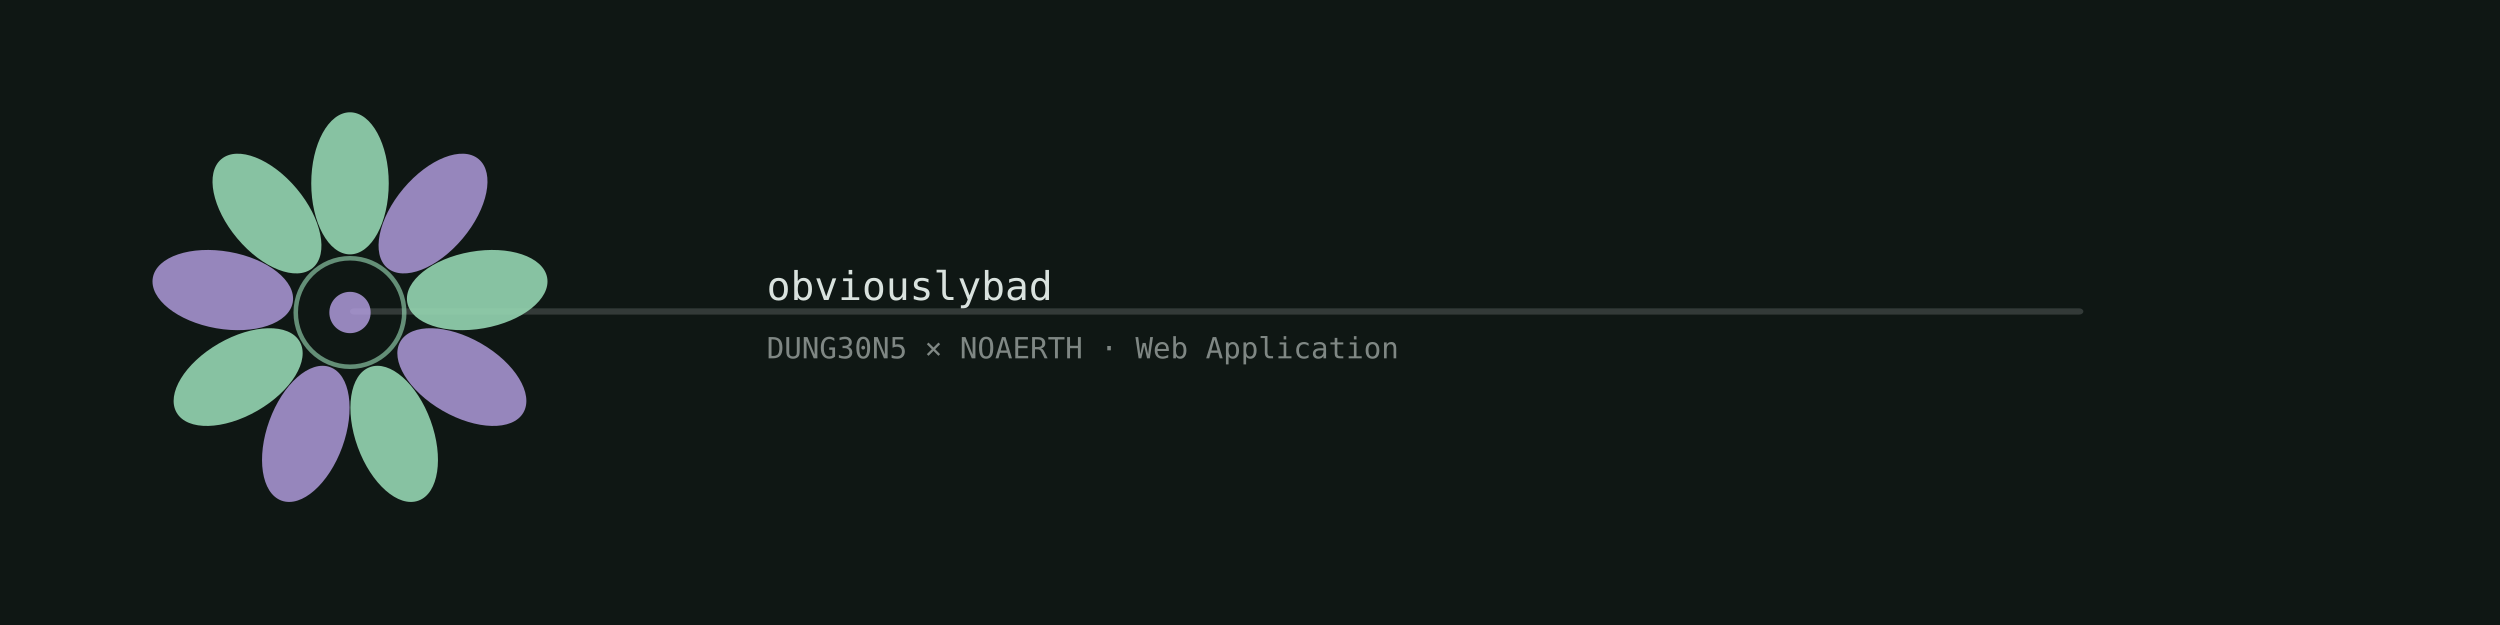
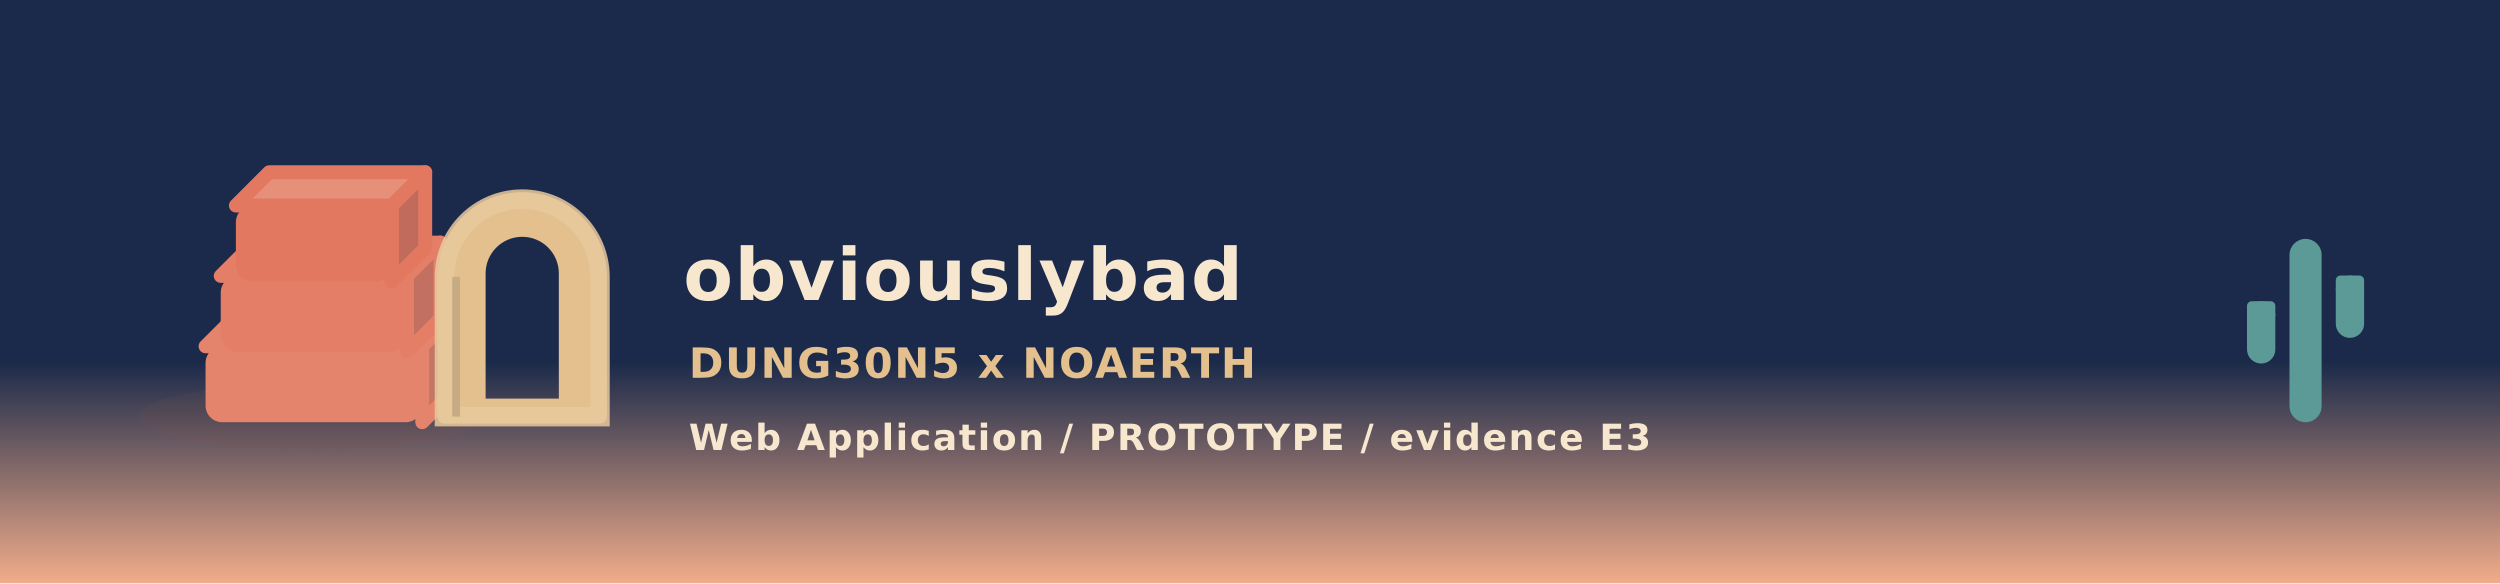
- <svg xmlns="http://www.w3.org/2000/svg" viewBox="0 0 1200 300" width="1200" height="300" role="img" aria-label="obviouslybad identity object">
-   <rect width="1200" height="300" fill="#0f1714" />
-   <defs>
-     <linearGradient id="gft" x1="0" y1="0" x2="1" y2="1">
-       <stop offset="0%" stop-color="#95d5b2" />
-       <stop offset="100%" stop-color="#b8a1e6" />
-     </linearGradient>
-   </defs>
-   <rect x="168.00" y="148.00" width="832.00" height="3.00" rx="2.00" fill="rgba(240,248,244,0.160)" opacity="1.00" />
-   <g>
-     <ellipse cx="168.00" cy="88.00" rx="18.60" ry="34.10" fill="rgba(149,213,178,0.900)" opacity="1.00" transform="rotate(0.0 168.00 88.00)" />
-     <ellipse cx="207.85" cy="102.51" rx="18.60" ry="34.10" fill="rgba(184,161,230,0.800)" opacity="1.00" transform="rotate(40.0 207.85 102.51)" />
-     <ellipse cx="229.06" cy="139.23" rx="18.60" ry="34.10" fill="rgba(149,213,178,0.900)" opacity="1.00" transform="rotate(80.0 229.06 139.23)" />
-     <ellipse cx="221.69" cy="181.00" rx="18.60" ry="34.10" fill="rgba(184,161,230,0.800)" opacity="1.00" transform="rotate(120.0 221.69 181.00)" />
-     <ellipse cx="189.21" cy="208.26" rx="18.60" ry="34.10" fill="rgba(149,213,178,0.900)" opacity="1.00" transform="rotate(160.0 189.21 208.26)" />
-     <ellipse cx="146.79" cy="208.26" rx="18.60" ry="34.10" fill="rgba(184,161,230,0.800)" opacity="1.00" transform="rotate(200.0 146.79 208.26)" />
-     <ellipse cx="114.31" cy="181.00" rx="18.60" ry="34.10" fill="rgba(149,213,178,0.900)" opacity="1.00" transform="rotate(240.0 114.31 181.00)" />
-     <ellipse cx="106.94" cy="139.23" rx="18.60" ry="34.10" fill="rgba(184,161,230,0.800)" opacity="1.00" transform="rotate(280.0 106.94 139.23)" />
-     <ellipse cx="128.15" cy="102.51" rx="18.60" ry="34.10" fill="rgba(149,213,178,0.900)" opacity="1.00" transform="rotate(320.0 128.15 102.51)" />
-     <circle cx="168.00" cy="150.00" r="26.04" fill="none" stroke="rgba(149,213,178,0.900)" stroke-width="2.17" opacity="0.70" />
-     <circle cx="168.00" cy="150.00" r="9.92" fill="rgba(184,161,230,0.800)" opacity="1.00" />
-   </g>
-   <text x="368" y="144" font-family="ui-monospace,Menlo,monospace" font-size="19" fill="rgba(240,248,244,0.900)">obviouslybad</text>
-   <text x="368" y="172" font-family="ui-monospace,Menlo,monospace" font-size="14" fill="rgba(240,248,244,0.500)">DUNG30N5 × NOAERTH · Web Application</text>
+ <svg xmlns="http://www.w3.org/2000/svg" width="900" height="210" viewBox="0 0 900 210" role="img" aria-label="obviouslybad - identity object">
+   <linearGradient id="skyf" x1="0" y1="0" x2="0" y2="1">
+     <stop offset="0" stop-color="#1b2a4a" />
+     <stop offset="0.62" stop-color="#1b2a4a" />
+     <stop offset="1" stop-color="#f3ad8a" />
+   </linearGradient>
+   <rect width="900" height="210" fill="url(#skyf)" />
+   <rect x="0" y="352" width="900" height="-142" fill="#e3c08d" />
+   <rect x="0" y="352" width="900" height="3" fill="#e6c596" />
+   <ellipse cx="112" cy="150" rx="62" ry="12" fill="rgba(138,90,68,0.11)" />
+   <path d="M74,124.67 L152,124.67 L164,112.67 L86,112.67 Z" fill="#e99a82" stroke="#e5846c" stroke-width="5" stroke-linejoin="round" />
+   <path d="M152,124.67 L164,112.67 L164,140 L152,152 Z" fill="#c37566" stroke="#e5846c" stroke-width="5" stroke-linejoin="round" />
+   <rect x="74" y="124.67" width="78" height="27.33" rx="6" fill="#e5846c" />
+   <path d="M79.46,99.33 L146.54,99.33 L158.54,87.33 L91.46,87.33 Z" fill="#e8957d" stroke="#e47e66" stroke-width="5" stroke-linejoin="round" />
+   <path d="M146.54,99.33 L158.54,87.33 L158.54,114.67 L146.54,126.67 Z" fill="#c27061" stroke="#e47e66" stroke-width="5" stroke-linejoin="round" />
+   <rect x="79.46" y="99.33" width="67.08" height="27.33" rx="6" fill="#e47e66" />
+   <path d="M84.92,74 L141.08,74 L153.08,62 L96.92,62 Z" fill="#e79079" stroke="#e37861" stroke-width="5" stroke-linejoin="round" />
+   <path d="M141.08,74 L153.08,62 L153.08,89.33 L141.08,101.33 Z" fill="#c16b5d" stroke="#e37861" stroke-width="5" stroke-linejoin="round" />
+   <rect x="84.92" y="74" width="56.16" height="27.33" rx="6" fill="#e37861" />
+   <path d="M160,150 L160,99.68 A28,28 0 0 1 216,99.68 L216,150 Z M172.32,146 L172.32,98.43 A15.68,15.68 0 0 1 203.68,98.43 L203.68,146 Z" fill="#e3c08d" fill-rule="evenodd" stroke="#e3c08d" stroke-width="5" stroke-linejoin="round" />
+   <path d="M160,150 L160,99.68 A28,28 0 0 1 216,99.68 L216,150 Z" fill="none" stroke="#e8c99d" stroke-width="7" stroke-linecap="round" opacity="0.85" />
+   <rect x="162.8" y="99.68" width="2.8" height="50.32" fill="#c7ab84" />
+   <text x="246" y="108" font-family="Verdana,DejaVu Sans,sans-serif" font-size="26" font-weight="700" letter-spacing="0.6" fill="#f6e7ce" text-anchor="start">obviouslybad</text>
+   <text x="248" y="136" font-family="Verdana,DejaVu Sans,sans-serif" font-size="15" font-weight="700" letter-spacing="0.6" fill="#e3c08d" text-anchor="start">DUNG30N5 x NOAERTH</text>
+   <text x="248" y="162" font-family="Verdana,DejaVu Sans,sans-serif" font-size="13" font-weight="700" letter-spacing="0.6" fill="#f6e7ce" text-anchor="start">Web Application  /  PROTOTYPE  /  evidence E3</text>
+   <rect x="824.22" y="86" width="11.56" height="66" rx="5.78" fill="#5b9a97" />
+   <rect x="808.92" y="108.44" width="10.2" height="22.44" rx="5.1" fill="#5b9a97" />
+   <rect x="808.92" y="108.44" width="10.2" height="6.6" rx="1.7" fill="#5b9a97" />
+   <rect x="840.88" y="99.2" width="10.2" height="22.44" rx="5.1" fill="#5b9a97" />
+   <rect x="840.88" y="99.2" width="10.2" height="6.6" rx="1.7" fill="#5b9a97" />
</svg>
